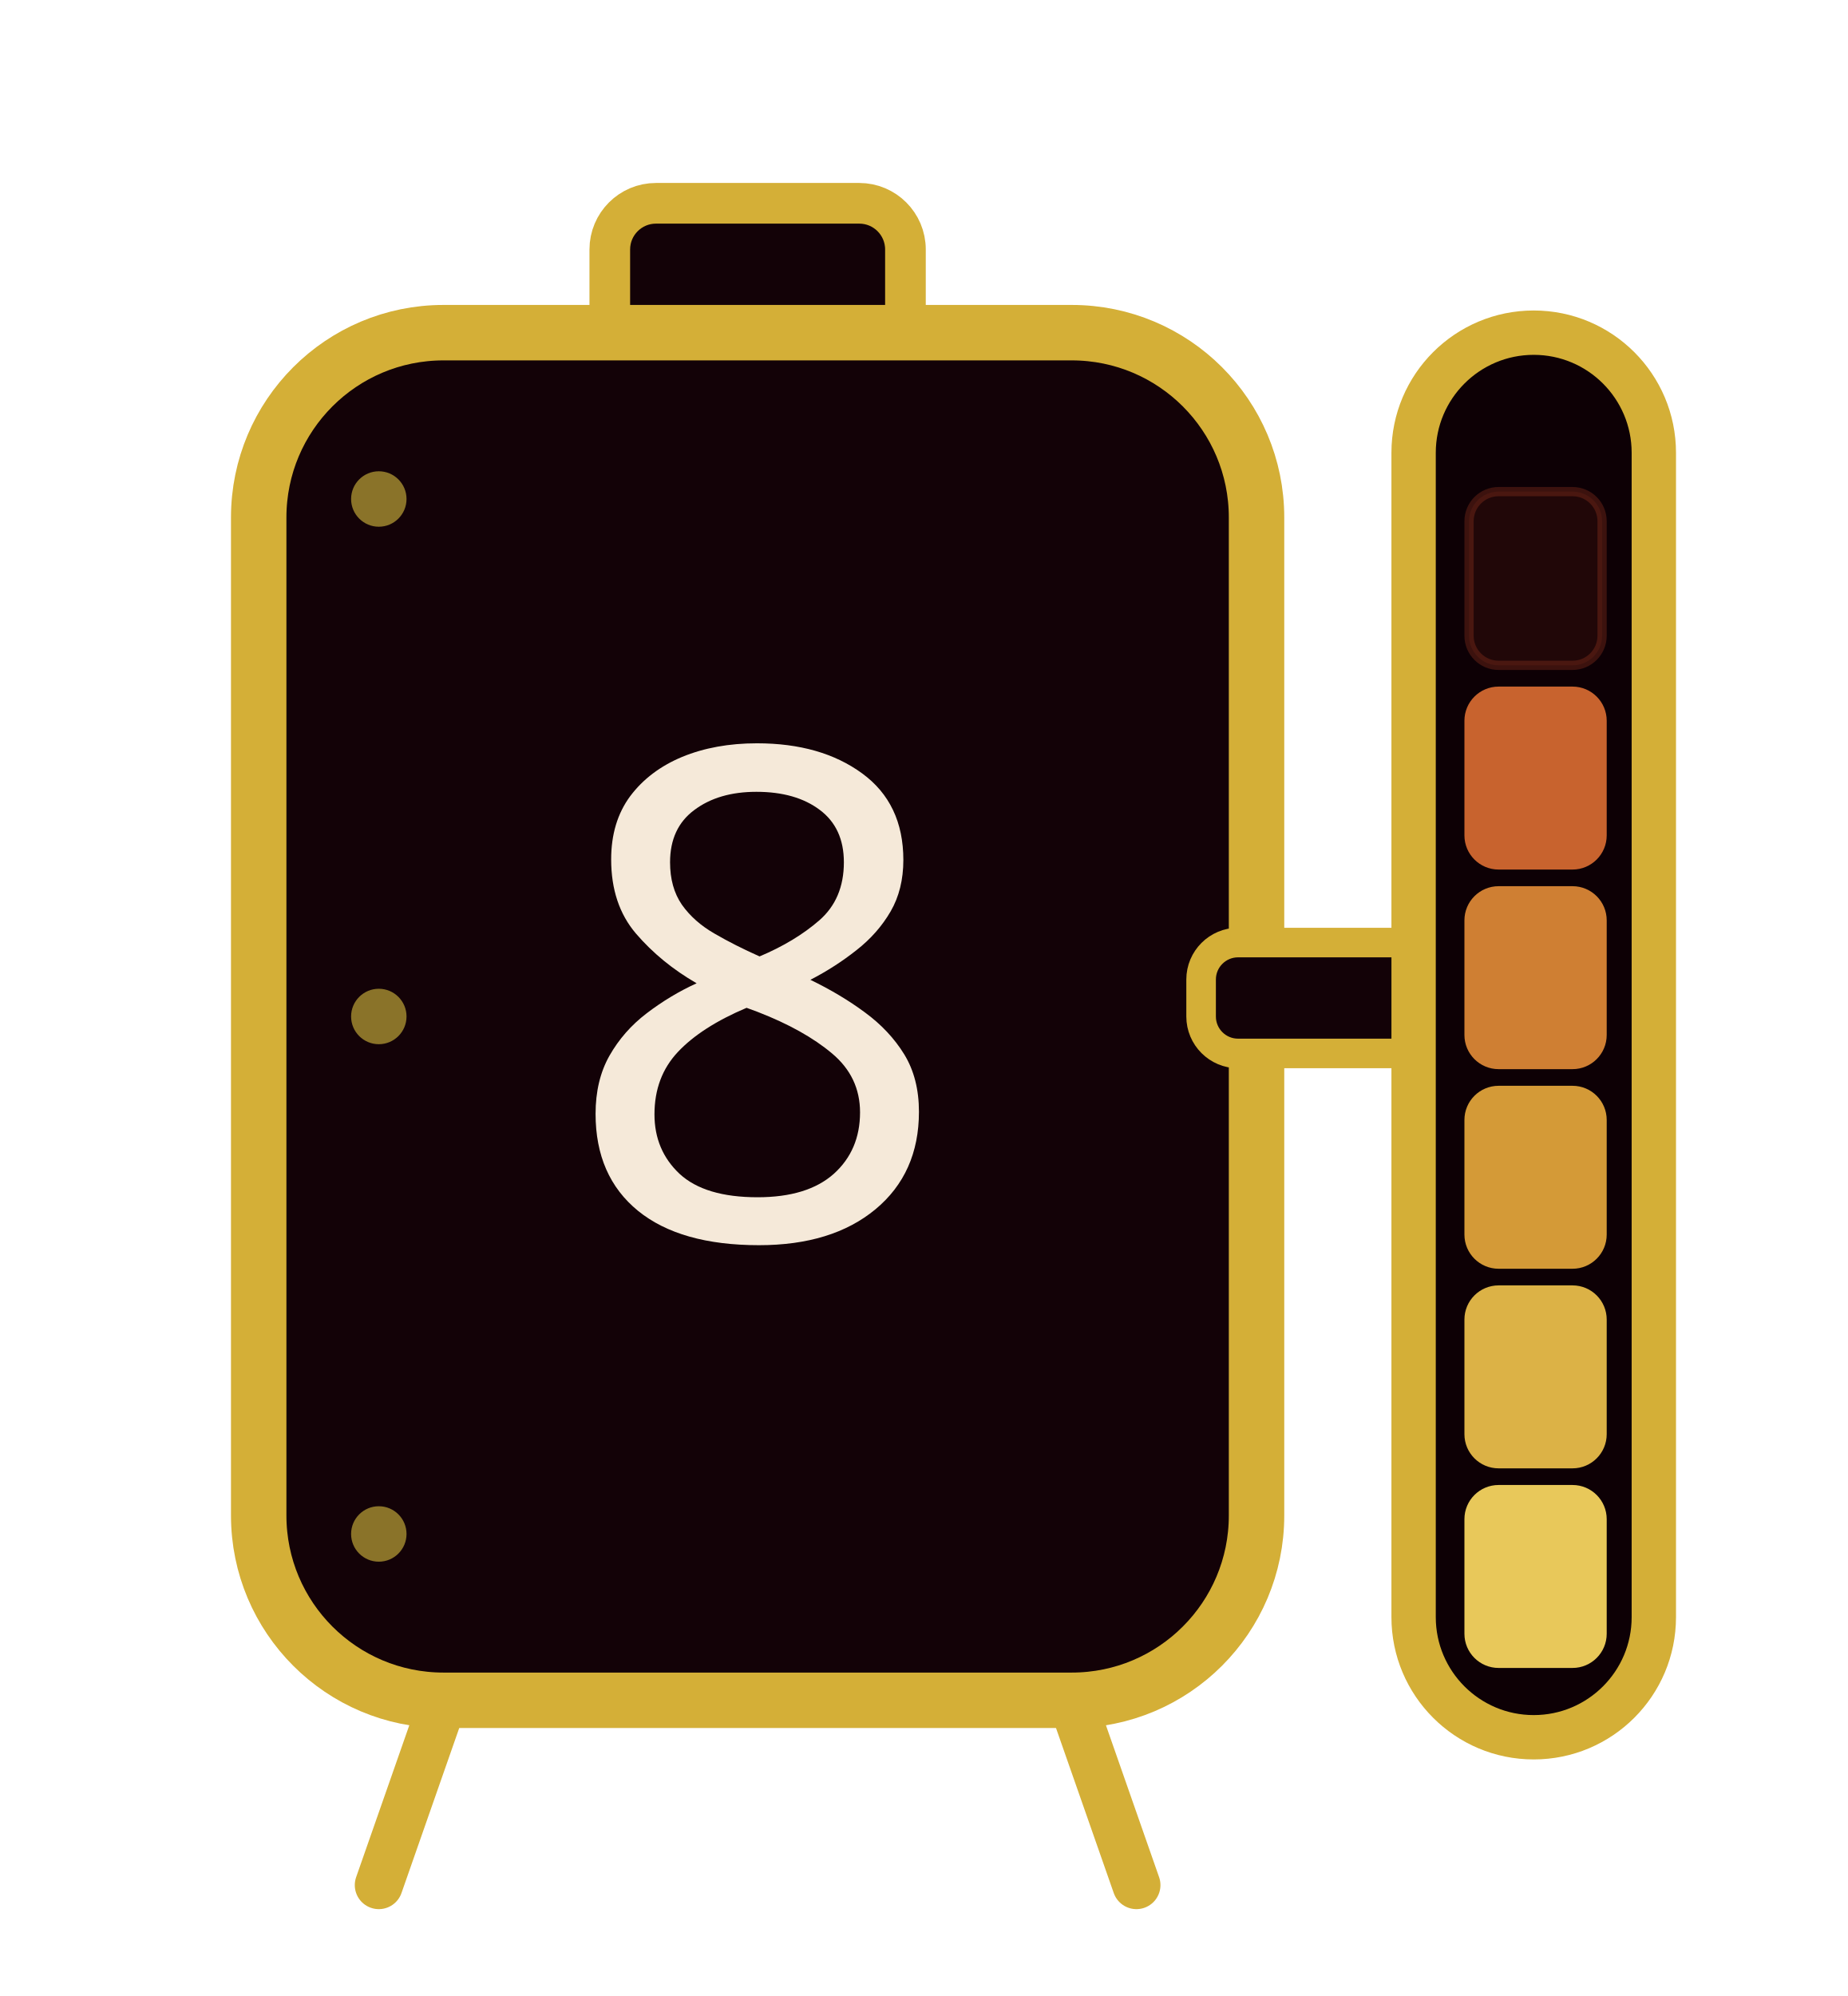
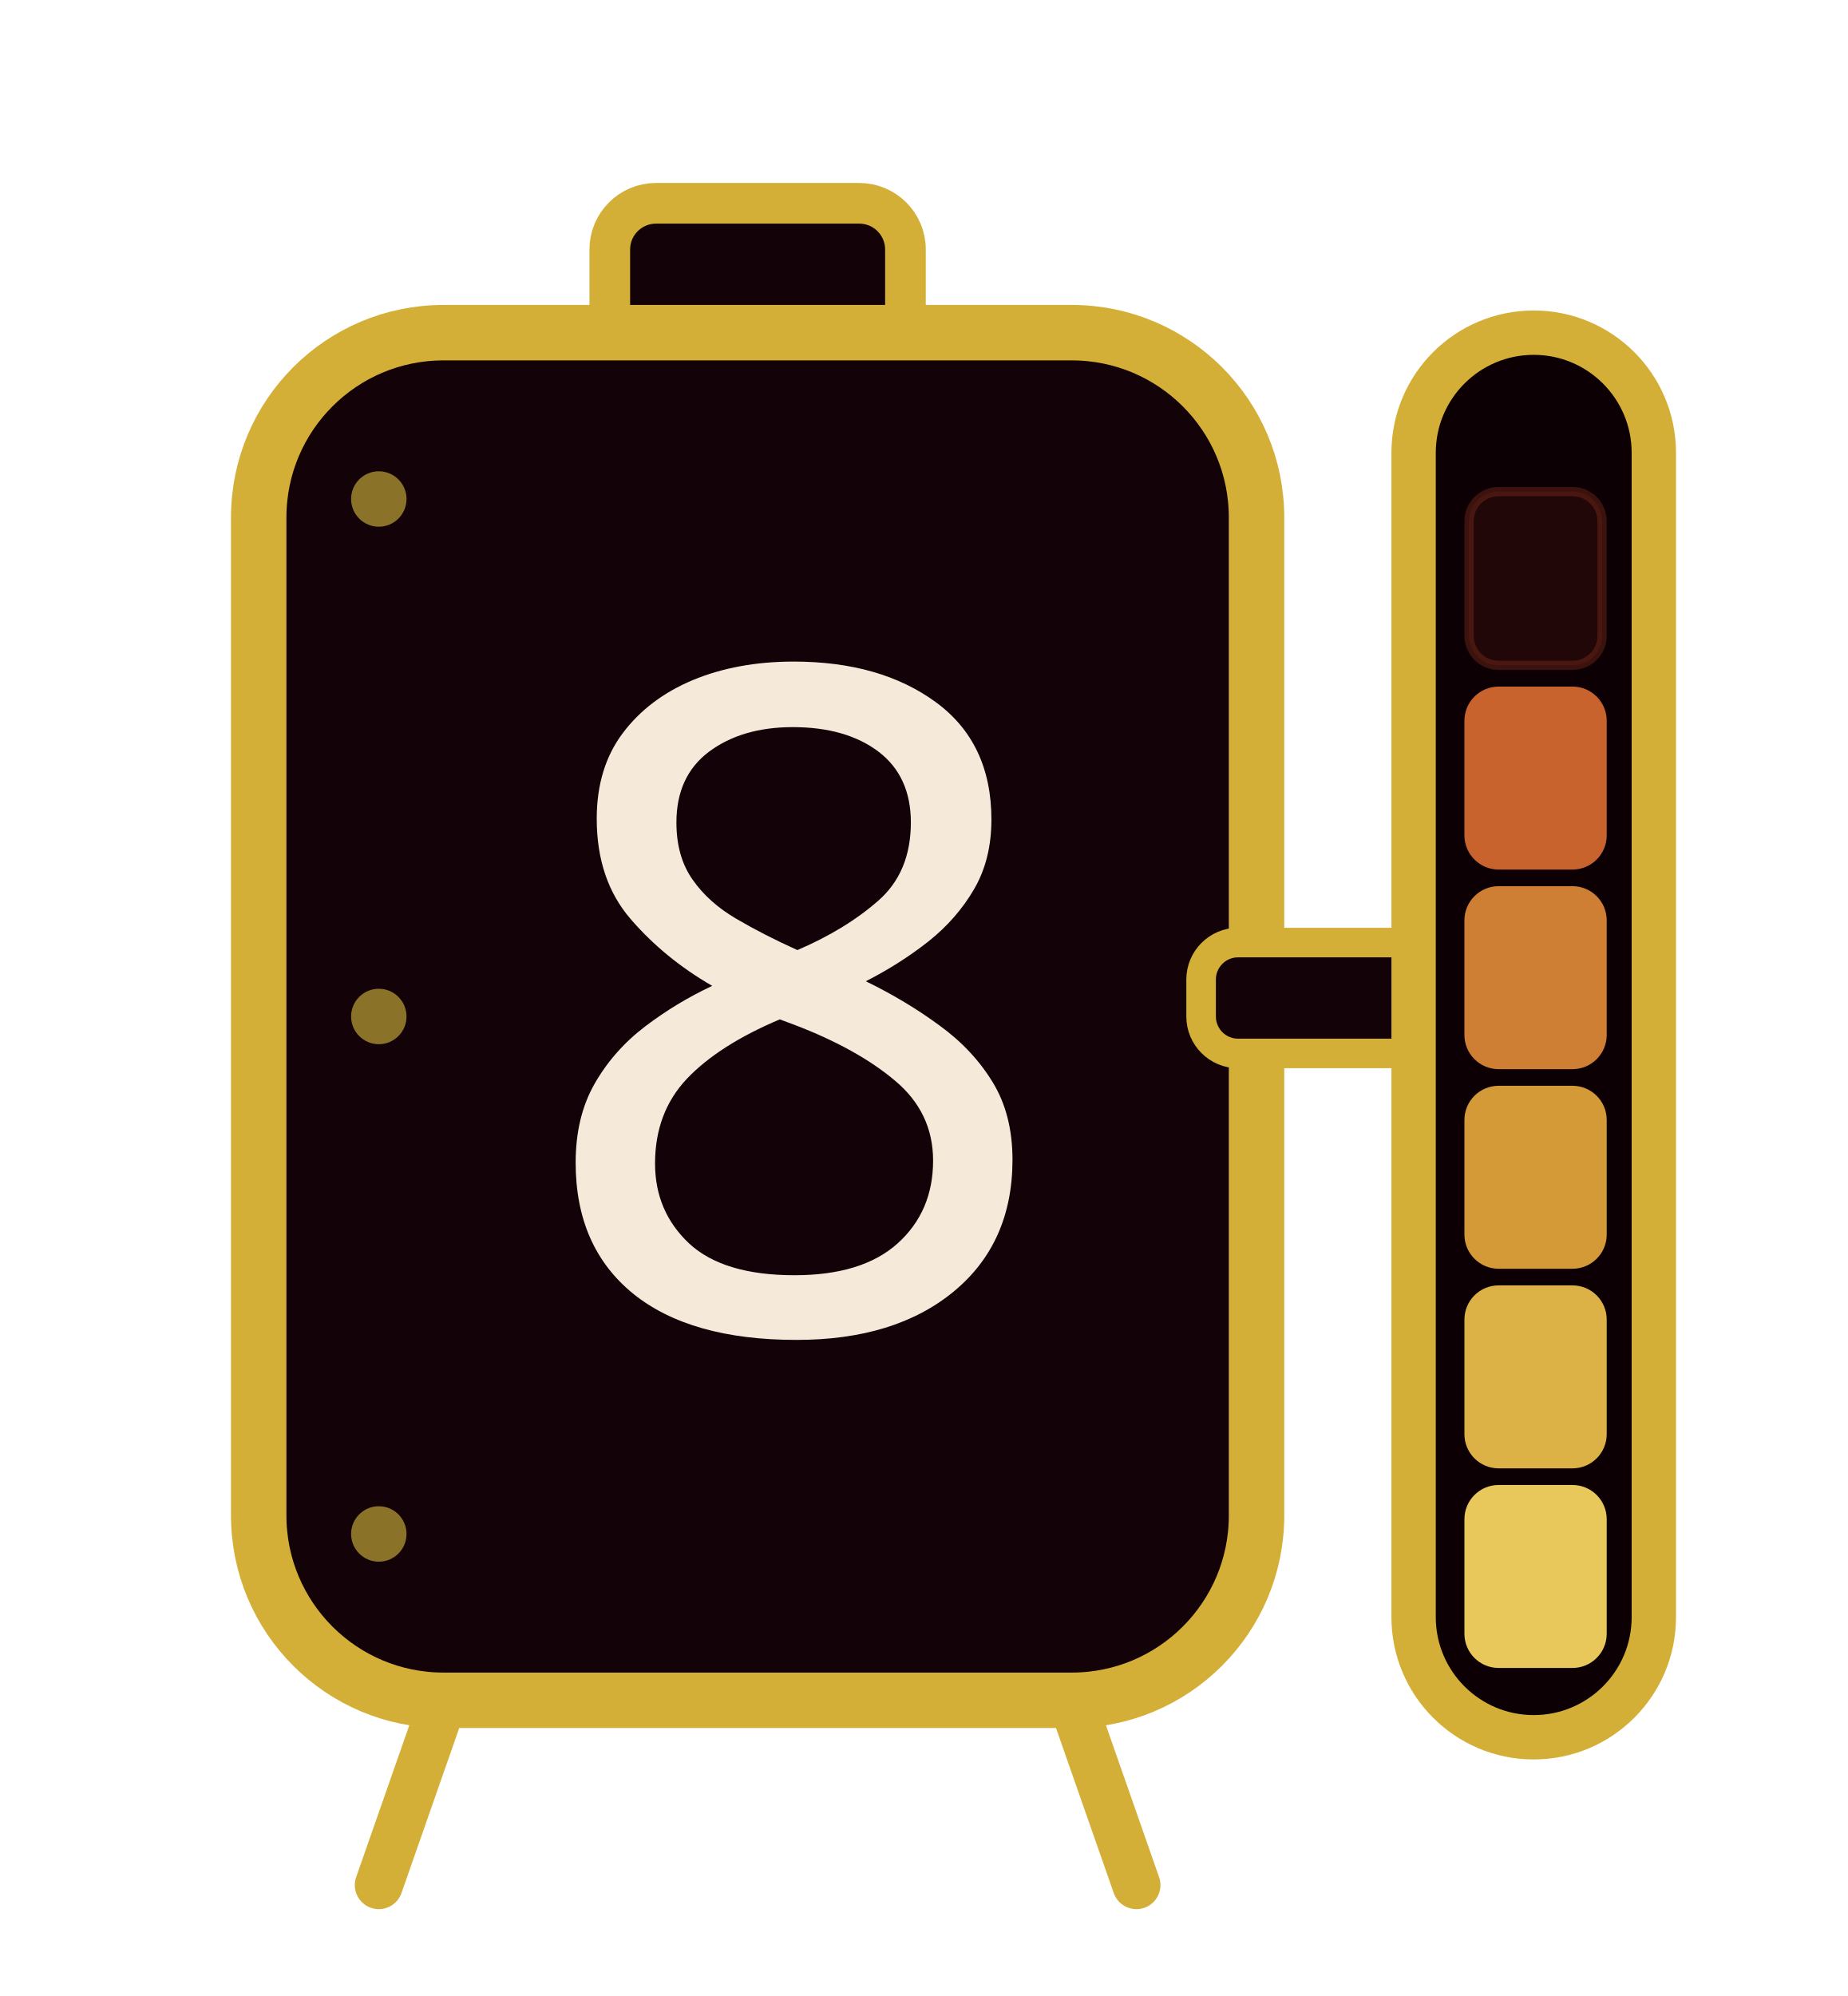
<svg xmlns="http://www.w3.org/2000/svg" viewBox="0 0 100 108" width="200" height="216">
  <defs />
  <rect x="33" y="11" width="16" height="8" rx="2.5" fill="#130207" stroke="#d4af37" stroke-width="2.2" />
  <path d="M24 92 l-3.5 10 M58 92 l3.5 10" stroke="#d4af37" stroke-width="2.6" stroke-linecap="round" />
  <rect x="14" y="18" width="54" height="74" rx="10" fill="#130207" stroke="#d4af37" stroke-width="3" />
  <circle cx="20.5" cy="27" r="1.5" fill="#8a7329" />
  <circle cx="20.5" cy="55" r="1.5" fill="#8a7329" />
  <circle cx="20.5" cy="83" r="1.5" fill="#8a7329" />
-   <text x="41" y="67" text-anchor="middle" font-family="'Bebas Neue', Impact, sans-serif" font-size="37" fill="#f5e9d9">8</text>
+   <text x="43" y="72" text-anchor="middle" font-family="'Bebas Neue', Impact, sans-serif" font-size="50" fill="#f5e9d9">8</text>
  <rect x="65" y="51" width="14" height="6" rx="2" fill="#130207" stroke="#d4af37" stroke-width="1.6" />
  <rect x="76.5" y="18" width="13" height="76" rx="6.5" fill="#0d0005" stroke="#d4af37" stroke-width="2.4" />
  <rect x="79.5" y="80.6" width="7.2" height="9.4" rx="1.6" fill="#e8c85a" fill-opacity="1" stroke="#e8c85a" stroke-opacity="1" stroke-width="0.5" />
  <rect x="79.5" y="69.8" width="7.2" height="9.4" rx="1.6" fill="#dcb246" fill-opacity="1" stroke="#dcb246" stroke-opacity="1" stroke-width="0.5" />
  <rect x="79.5" y="59.0" width="7.2" height="9.4" rx="1.6" fill="#d49a37" fill-opacity="1" stroke="#d49a37" stroke-opacity="1" stroke-width="0.5" />
  <rect x="79.5" y="48.2" width="7.2" height="9.4" rx="1.6" fill="#cf7f33" fill-opacity="1" stroke="#cf7f33" stroke-opacity="1" stroke-width="0.5" />
  <rect x="79.5" y="37.4" width="7.2" height="9.4" rx="1.6" fill="#c8632e" fill-opacity="1" stroke="#c8632e" stroke-opacity="1" stroke-width="0.5" />
  <rect x="79.5" y="26.6" width="7.2" height="9.4" rx="1.6" fill="#c0472a" fill-opacity="0.11" stroke="#c0472a" stroke-opacity="0.26" stroke-width="0.5" />
</svg>
